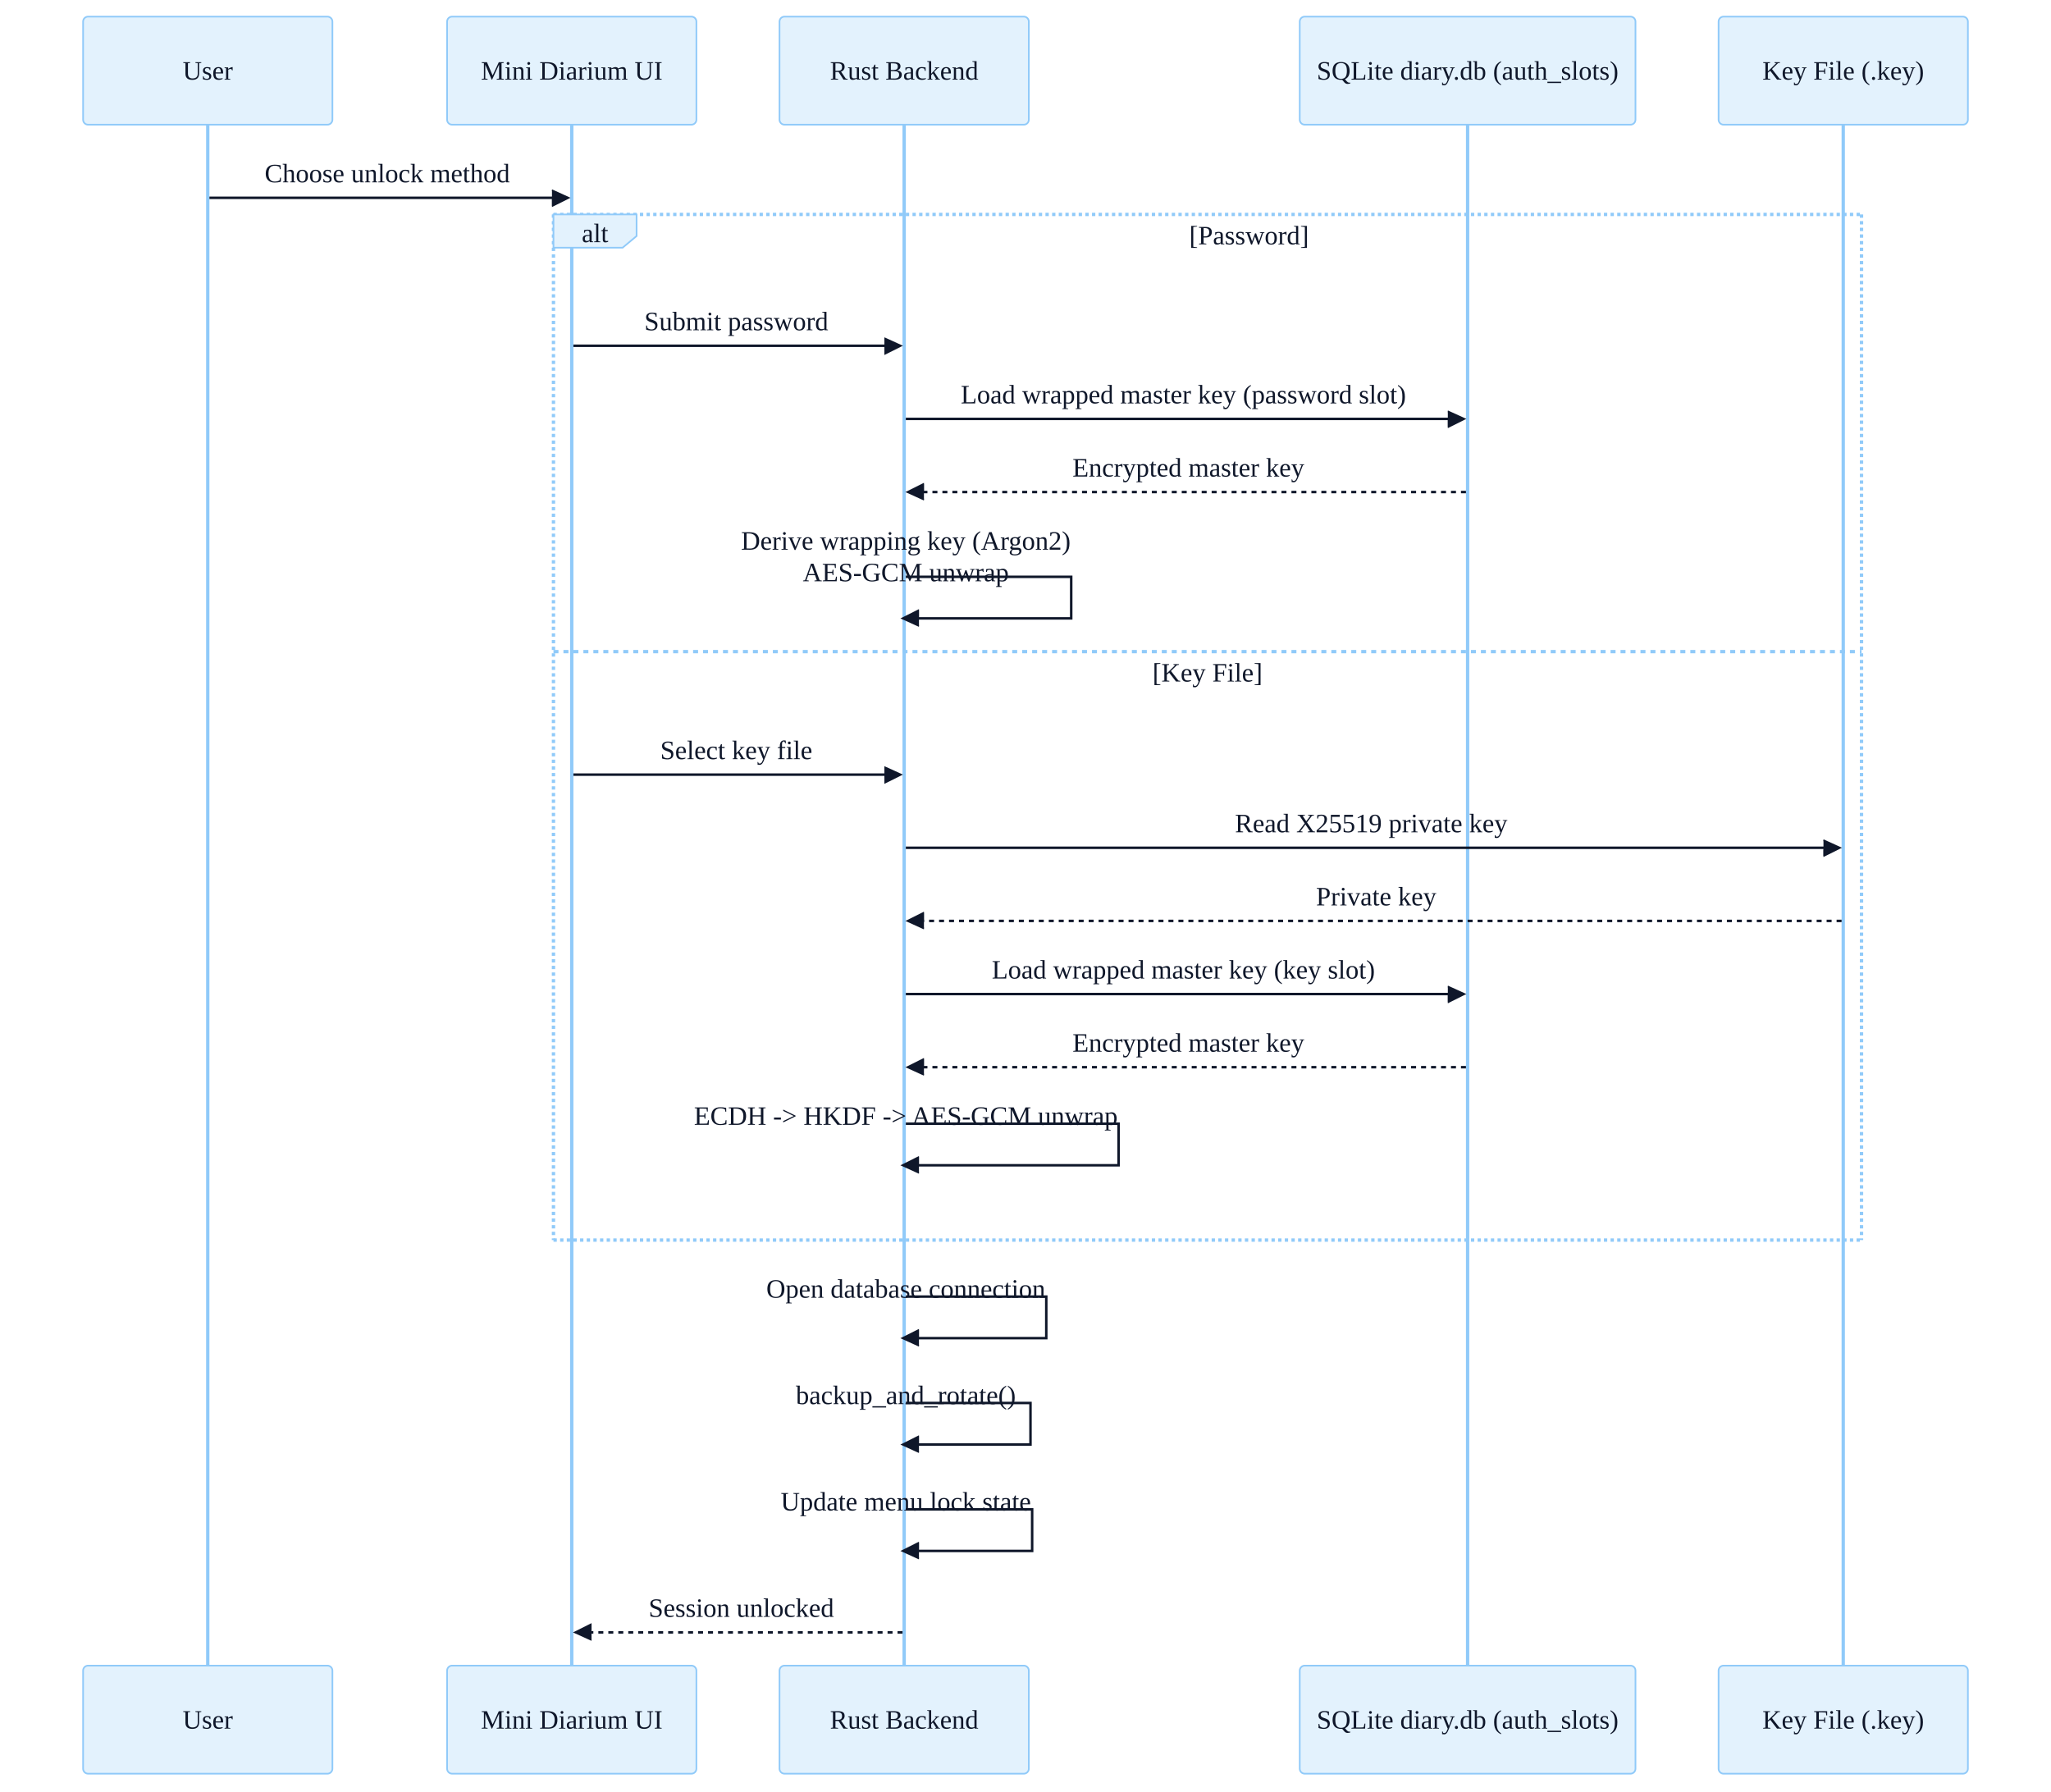
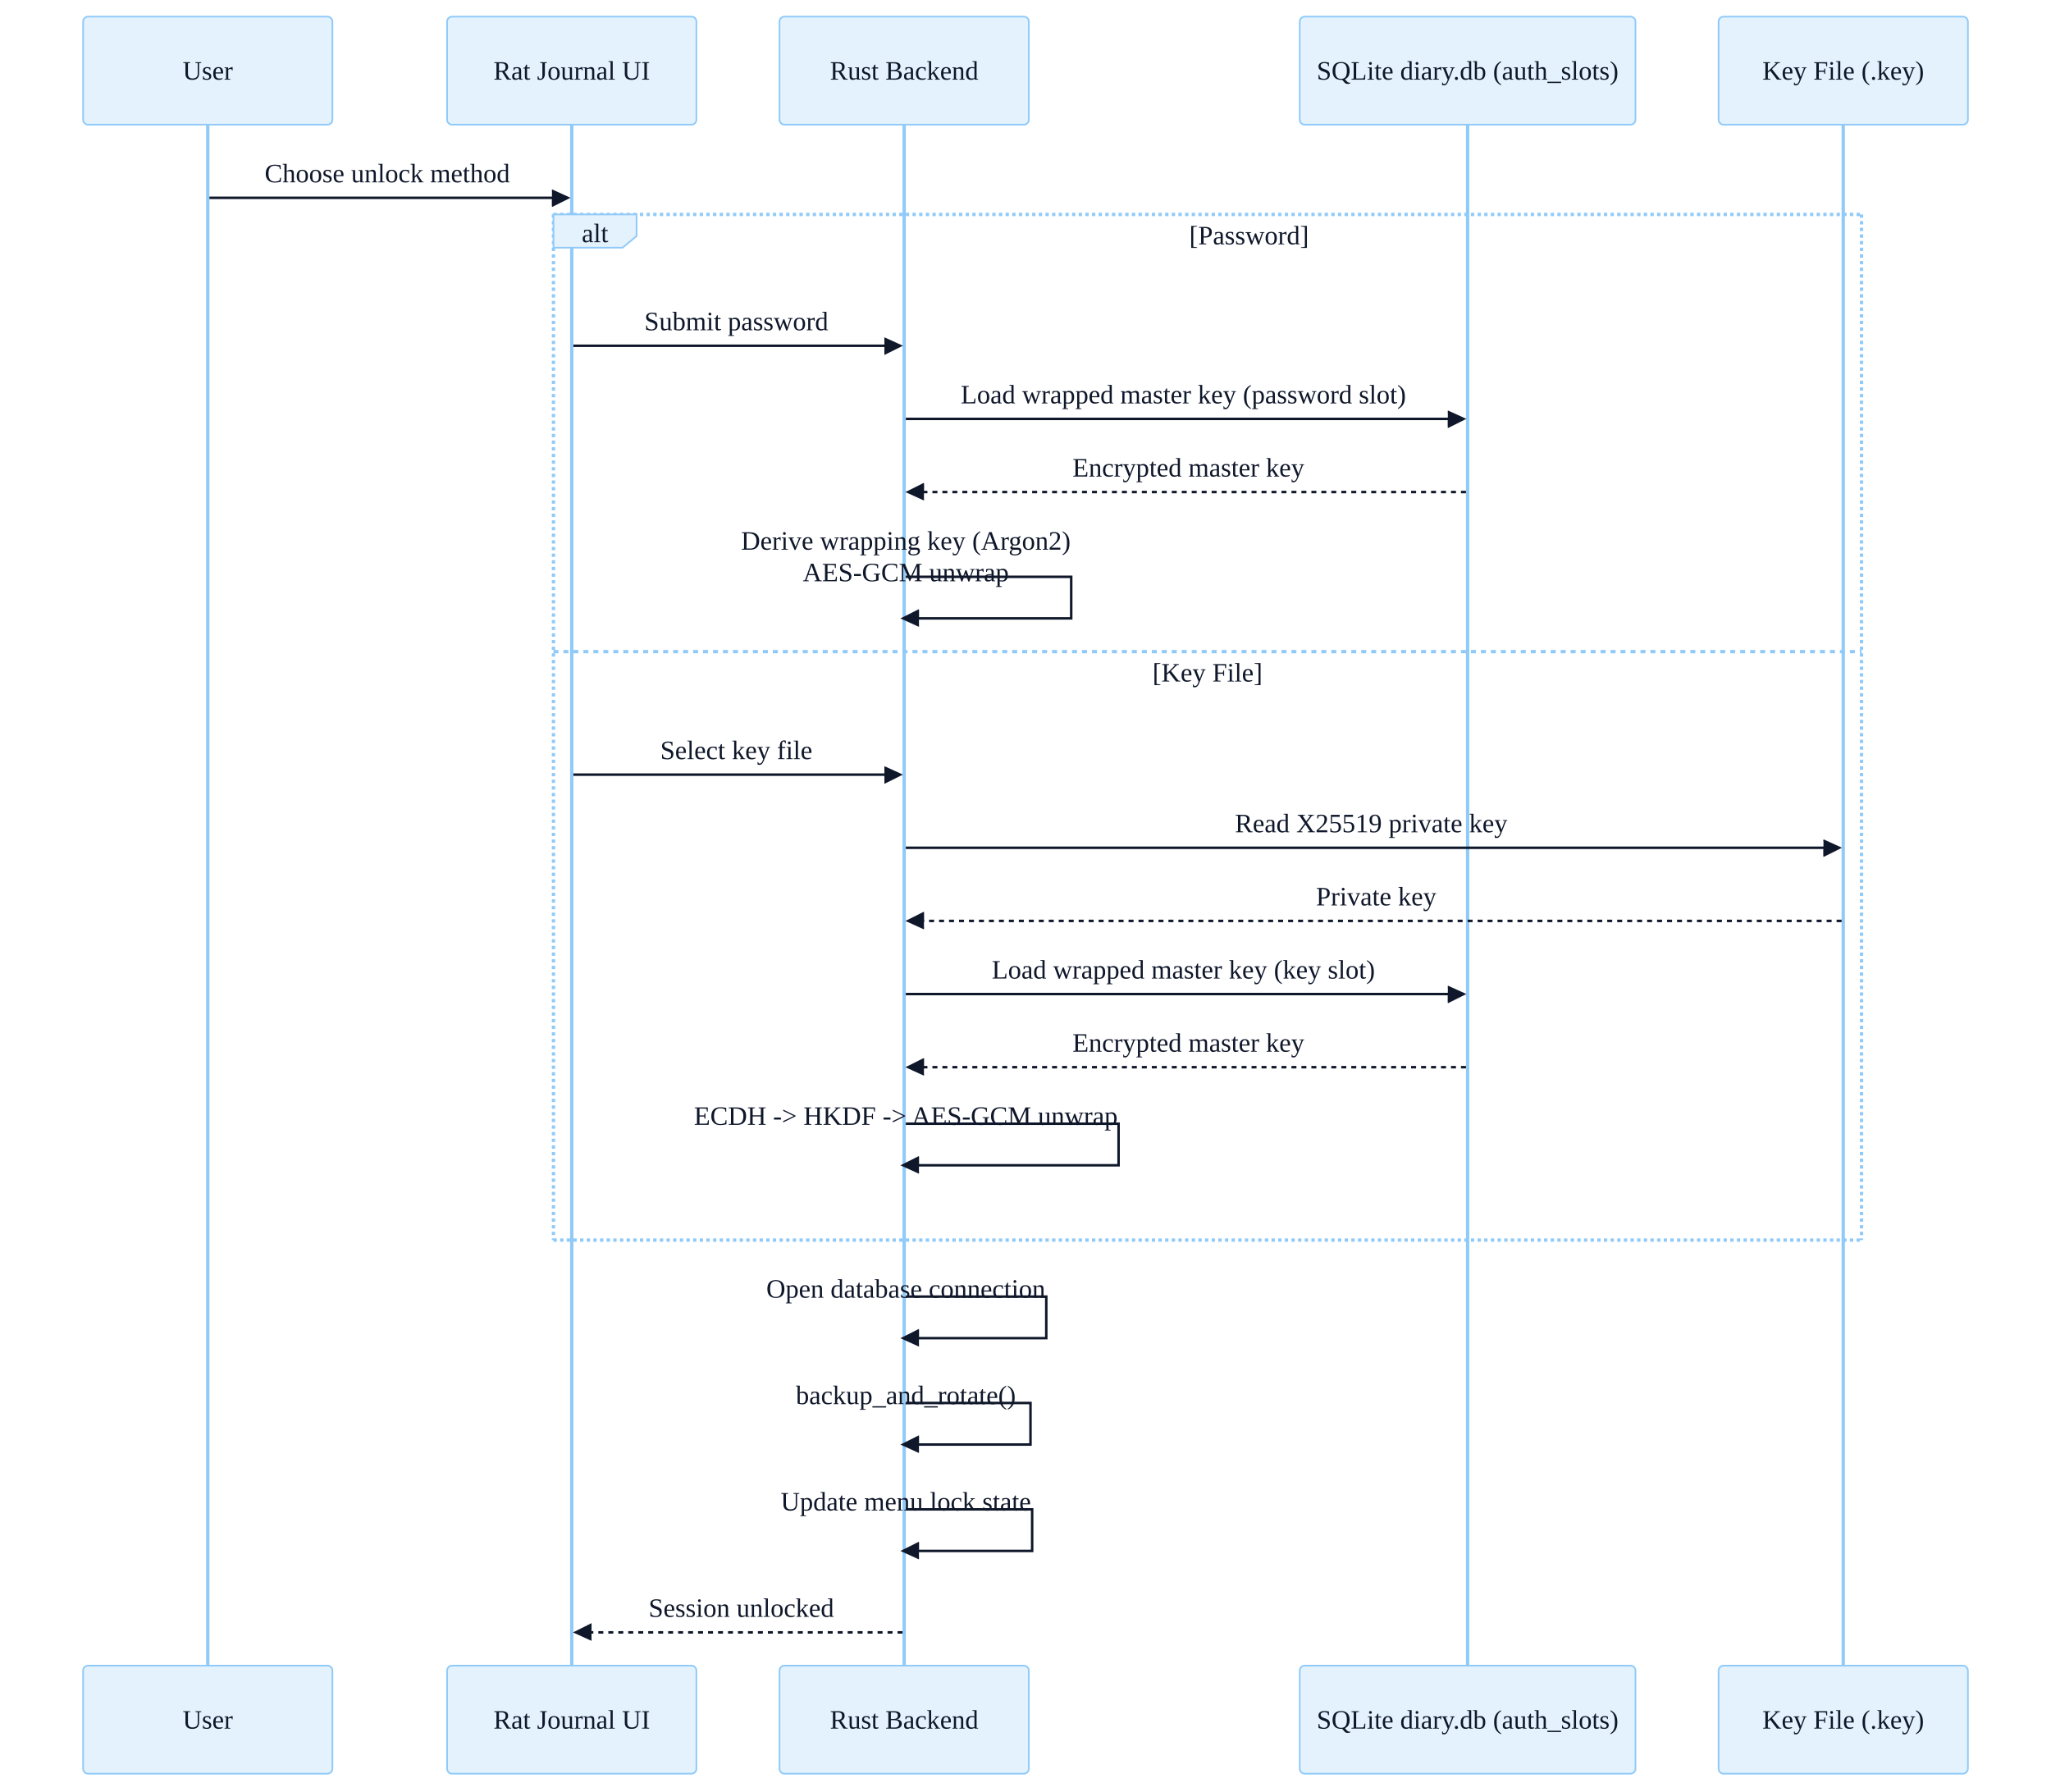
<svg xmlns="http://www.w3.org/2000/svg" id="my-svg" width="100%" style="max-width: 1234px; background-color: white;" viewBox="-50 -10 1234 1078" role="graphics-document document" aria-roledescription="sequence">
  <g>
    <rect x="984" y="992" fill="#eaeaea" stroke="#666" width="150" height="65" name="KF" rx="3" ry="3" class="actor actor-bottom" />
    <text x="1059" y="1024.5" dominant-baseline="central" alignment-baseline="central" class="actor actor-box" style="text-anchor: middle; font-size: 16px; font-weight: 400;">
      <tspan x="1059" dy="0">Key File (.key)</tspan>
    </text>
  </g>
  <g>
    <rect x="732" y="992" fill="#eaeaea" stroke="#666" width="202" height="65" name="DB" rx="3" ry="3" class="actor actor-bottom" />
    <text x="833" y="1024.5" dominant-baseline="central" alignment-baseline="central" class="actor actor-box" style="text-anchor: middle; font-size: 16px; font-weight: 400;">
      <tspan x="833" dy="0">SQLite diary.db (auth_slots)</tspan>
    </text>
  </g>
  <g>
    <rect x="419" y="992" fill="#eaeaea" stroke="#666" width="150" height="65" name="BE" rx="3" ry="3" class="actor actor-bottom" />
    <text x="494" y="1024.5" dominant-baseline="central" alignment-baseline="central" class="actor actor-box" style="text-anchor: middle; font-size: 16px; font-weight: 400;">
      <tspan x="494" dy="0">Rust Backend</tspan>
    </text>
  </g>
  <g>
    <rect x="219" y="992" fill="#eaeaea" stroke="#666" width="150" height="65" name="UI" rx="3" ry="3" class="actor actor-bottom" />
    <text x="294" y="1024.5" dominant-baseline="central" alignment-baseline="central" class="actor actor-box" style="text-anchor: middle; font-size: 16px; font-weight: 400;">
-       <tspan x="294" dy="0">Mini Diarium UI</tspan>
+       <tspan x="294" dy="0">Rat Journal UI</tspan>
    </text>
  </g>
  <g>
    <rect x="0" y="992" fill="#eaeaea" stroke="#666" width="150" height="65" name="U" rx="3" ry="3" class="actor actor-bottom" />
    <text x="75" y="1024.5" dominant-baseline="central" alignment-baseline="central" class="actor actor-box" style="text-anchor: middle; font-size: 16px; font-weight: 400;">
      <tspan x="75" dy="0">User</tspan>
    </text>
  </g>
  <g>
    <line id="actor4" x1="1059" y1="65" x2="1059" y2="992" class="actor-line 200" stroke-width="0.5px" stroke="#999" name="KF" data-et="life-line" data-id="KF" />
    <g id="root-4" data-et="participant" data-type="participant" data-id="KF">
      <rect x="984" y="0" fill="#eaeaea" stroke="#666" width="150" height="65" name="KF" rx="3" ry="3" class="actor actor-top" />
      <text x="1059" y="32.5" dominant-baseline="central" alignment-baseline="central" class="actor actor-box" style="text-anchor: middle; font-size: 16px; font-weight: 400;">
        <tspan x="1059" dy="0">Key File (.key)</tspan>
      </text>
    </g>
  </g>
  <g>
    <line id="actor3" x1="833" y1="65" x2="833" y2="992" class="actor-line 200" stroke-width="0.5px" stroke="#999" name="DB" data-et="life-line" data-id="DB" />
    <g id="root-3" data-et="participant" data-type="participant" data-id="DB">
      <rect x="732" y="0" fill="#eaeaea" stroke="#666" width="202" height="65" name="DB" rx="3" ry="3" class="actor actor-top" />
      <text x="833" y="32.5" dominant-baseline="central" alignment-baseline="central" class="actor actor-box" style="text-anchor: middle; font-size: 16px; font-weight: 400;">
        <tspan x="833" dy="0">SQLite diary.db (auth_slots)</tspan>
      </text>
    </g>
  </g>
  <g>
    <line id="actor2" x1="494" y1="65" x2="494" y2="992" class="actor-line 200" stroke-width="0.5px" stroke="#999" name="BE" data-et="life-line" data-id="BE" />
    <g id="root-2" data-et="participant" data-type="participant" data-id="BE">
      <rect x="419" y="0" fill="#eaeaea" stroke="#666" width="150" height="65" name="BE" rx="3" ry="3" class="actor actor-top" />
      <text x="494" y="32.5" dominant-baseline="central" alignment-baseline="central" class="actor actor-box" style="text-anchor: middle; font-size: 16px; font-weight: 400;">
        <tspan x="494" dy="0">Rust Backend</tspan>
      </text>
    </g>
  </g>
  <g>
    <line id="actor1" x1="294" y1="65" x2="294" y2="992" class="actor-line 200" stroke-width="0.5px" stroke="#999" name="UI" data-et="life-line" data-id="UI" />
    <g id="root-1" data-et="participant" data-type="participant" data-id="UI">
      <rect x="219" y="0" fill="#eaeaea" stroke="#666" width="150" height="65" name="UI" rx="3" ry="3" class="actor actor-top" />
      <text x="294" y="32.5" dominant-baseline="central" alignment-baseline="central" class="actor actor-box" style="text-anchor: middle; font-size: 16px; font-weight: 400;">
-         <tspan x="294" dy="0">Mini Diarium UI</tspan>
+         <tspan x="294" dy="0">Rat Journal UI</tspan>
      </text>
    </g>
  </g>
  <g>
    <line id="actor0" x1="75" y1="65" x2="75" y2="992" class="actor-line 200" stroke-width="0.5px" stroke="#999" name="U" data-et="life-line" data-id="U" />
    <g id="root-0" data-et="participant" data-type="participant" data-id="U">
      <rect x="0" y="0" fill="#eaeaea" stroke="#666" width="150" height="65" name="U" rx="3" ry="3" class="actor actor-top" />
      <text x="75" y="32.5" dominant-baseline="central" alignment-baseline="central" class="actor actor-box" style="text-anchor: middle; font-size: 16px; font-weight: 400;">
        <tspan x="75" dy="0">User</tspan>
      </text>
    </g>
  </g>
  <style>#my-svg{font-size:16px;fill:#0F172A;}@keyframes edge-animation-frame{from{stroke-dashoffset:0;}}@keyframes dash{to{stroke-dashoffset:0;}}#my-svg .edge-animation-slow{stroke-dasharray:9,5!important;stroke-dashoffset:900;animation:dash 50s linear infinite;stroke-linecap:round;}#my-svg .edge-animation-fast{stroke-dasharray:9,5!important;stroke-dashoffset:900;animation:dash 20s linear infinite;stroke-linecap:round;}#my-svg .error-icon{fill:hsl(25.385, 86.667%, 99.118%);}#my-svg .error-text{fill:rgb(0.3, 2.55, 4.2);stroke:rgb(0.3, 2.55, 4.2);}#my-svg .edge-thickness-normal{stroke-width:1px;}#my-svg .edge-thickness-thick{stroke-width:3.5px;}#my-svg .edge-pattern-solid{stroke-dasharray:0;}#my-svg .edge-thickness-invisible{stroke-width:0;fill:none;}#my-svg .edge-pattern-dashed{stroke-dasharray:3;}#my-svg .edge-pattern-dotted{stroke-dasharray:2;}#my-svg .marker{fill:#90A4AE;stroke:#90A4AE;}#my-svg .marker.cross{stroke:#90A4AE;}#my-svg svg{font-size:16px;}#my-svg p{margin:0;}#my-svg .actor{stroke:#90CAF9;fill:#E3F2FD;stroke-width:1;}#my-svg rect.actor.outer-path[data-look="neo"]{filter:drop-shadow( 1px 2px 2px rgba(185,185,185,1));}#my-svg rect.note[data-look="neo"]{stroke:hsl(52.683, 60%, 73.922%);fill:#fff5ad;filter:drop-shadow( 1px 2px 2px rgba(185,185,185,1));}#my-svg text.actor&gt;tspan{fill:#0F172A;stroke:none;}#my-svg .actor-line{stroke:#90CAF9;}#my-svg .innerArc{stroke-width:1.5;stroke-dasharray:none;}#my-svg .messageLine0{stroke-width:1.5;stroke-dasharray:none;stroke:#0F172A;}#my-svg .messageLine1{stroke-width:1.5;stroke-dasharray:2,2;stroke:#0F172A;}#my-svg [id$="-arrowhead"] path{fill:#0F172A;stroke:#0F172A;}#my-svg .sequenceNumber{fill:#6f5b51;}#my-svg [id$="-sequencenumber"]{fill:#0F172A;}#my-svg [id$="-crosshead"] path{fill:#0F172A;stroke:#0F172A;}#my-svg .messageText{fill:#0F172A;stroke:none;}#my-svg .labelBox{stroke:#90CAF9;fill:#E3F2FD;filter:none;}#my-svg .labelText,#my-svg .labelText&gt;tspan{fill:#0F172A;stroke:none;}#my-svg .loopText,#my-svg .loopText&gt;tspan{fill:#0F172A;stroke:none;}#my-svg .sectionTitle,#my-svg .sectionTitle&gt;tspan{fill:#0F172A;stroke:none;}#my-svg .loopLine{stroke-width:2px;stroke-dasharray:2,2;stroke:#90CAF9;fill:#90CAF9;}#my-svg .note{stroke:hsl(52.683, 60%, 73.922%);fill:#fff5ad;}#my-svg .noteText,#my-svg .noteText&gt;tspan{fill:#333;stroke:none;font-weight:normal;}#my-svg .activation0{fill:hsl(85.385, 86.667%, 94.118%);stroke:hsl(85.385, 86.667%, 84.118%);}#my-svg .activation1{fill:hsl(85.385, 86.667%, 94.118%);stroke:hsl(85.385, 86.667%, 84.118%);}#my-svg .activation2{fill:hsl(85.385, 86.667%, 94.118%);stroke:hsl(85.385, 86.667%, 84.118%);}#my-svg .actorPopupMenu{position:absolute;}#my-svg .actorPopupMenuPanel{position:absolute;fill:#E3F2FD;box-shadow:0px 8px 16px 0px rgba(0,0,0,0.2);filter:drop-shadow(3px 5px 2px rgb(0 0 0 / 0.4));}#my-svg .actor-man circle,#my-svg line{fill:#E3F2FD;stroke-width:2px;}#my-svg g rect.rect{filter:drop-shadow( 1px 2px 2px rgba(185,185,185,1));stroke:#90CAF9;}#my-svg .node .neo-node{stroke:#90CAF9;}#my-svg [data-look="neo"].node rect,#my-svg [data-look="neo"].cluster rect,#my-svg [data-look="neo"].node polygon{stroke:url(#my-svg-gradient);filter:drop-shadow( 1px 2px 2px rgba(185,185,185,1));}#my-svg [data-look="neo"].swimlane.cluster rect{filter:none;}#my-svg [data-look="neo"].node path{stroke:url(#my-svg-gradient);stroke-width:1px;}#my-svg [data-look="neo"].node .outer-path{filter:drop-shadow( 1px 2px 2px rgba(185,185,185,1));}#my-svg [data-look="neo"].node .neo-line path{stroke:#90CAF9;filter:none;}#my-svg [data-look="neo"].node circle{stroke:url(#my-svg-gradient);filter:drop-shadow( 1px 2px 2px rgba(185,185,185,1));}#my-svg [data-look="neo"].node circle .state-start{fill:#000000;}#my-svg [data-look="neo"].icon-shape .icon{fill:url(#my-svg-gradient);filter:drop-shadow( 1px 2px 2px rgba(185,185,185,1));}#my-svg [data-look="neo"].icon-shape .icon-neo path{stroke:url(#my-svg-gradient);filter:drop-shadow( 1px 2px 2px rgba(185,185,185,1));}#my-svg :root{--mermaid-font-family:"trebuchet ms",verdana,arial,sans-serif;}</style>
  <g />
  <defs>
    <symbol id="my-svg-computer" width="24" height="24">
      <path transform="scale(.5)" d="M2 2v13h20v-13h-20zm18 11h-16v-9h16v9zm-10.228 6l.466-1h3.524l.467 1h-4.457zm14.228 3h-24l2-6h2.104l-1.33 4h18.45l-1.297-4h2.073l2 6zm-5-10h-14v-7h14v7z" />
    </symbol>
  </defs>
  <defs>
    <symbol id="my-svg-database" fill-rule="evenodd" clip-rule="evenodd">
      <path transform="scale(.5)" d="M12.258.001l.256.004.255.005.253.008.251.01.249.012.247.015.246.016.242.019.241.02.239.023.236.024.233.027.231.028.229.031.225.032.223.034.22.036.217.038.214.04.211.041.208.043.205.045.201.046.198.048.194.05.191.051.187.053.183.054.18.056.175.057.172.059.168.06.163.061.16.063.155.064.15.066.074.033.073.033.071.034.07.034.069.035.068.035.067.035.066.035.064.036.064.036.062.036.06.036.06.037.058.037.058.037.055.038.055.038.053.038.052.038.051.039.05.039.048.039.047.039.045.04.044.04.043.04.041.04.04.041.039.041.037.041.036.041.034.041.033.042.032.042.03.042.029.042.027.042.026.043.024.043.023.043.021.043.02.043.018.044.017.043.015.044.013.044.012.044.011.045.009.044.007.045.006.045.004.045.002.045.001.045v17l-.001.045-.002.045-.004.045-.006.045-.007.045-.009.044-.011.045-.012.044-.013.044-.015.044-.017.043-.018.044-.02.043-.021.043-.023.043-.024.043-.026.043-.027.042-.029.042-.03.042-.032.042-.033.042-.034.041-.036.041-.037.041-.039.041-.04.041-.041.04-.043.04-.044.04-.045.04-.047.039-.048.039-.05.039-.051.039-.052.038-.053.038-.055.038-.055.038-.058.037-.058.037-.06.037-.06.036-.062.036-.064.036-.064.036-.066.035-.067.035-.068.035-.069.035-.07.034-.071.034-.073.033-.074.033-.15.066-.155.064-.16.063-.163.061-.168.06-.172.059-.175.057-.18.056-.183.054-.187.053-.191.051-.194.05-.198.048-.201.046-.205.045-.208.043-.211.041-.214.04-.217.038-.22.036-.223.034-.225.032-.229.031-.231.028-.233.027-.236.024-.239.023-.241.02-.242.019-.246.016-.247.015-.249.012-.251.01-.253.008-.255.005-.256.004-.258.001-.258-.001-.256-.004-.255-.005-.253-.008-.251-.01-.249-.012-.247-.015-.245-.016-.243-.019-.241-.02-.238-.023-.236-.024-.234-.027-.231-.028-.228-.031-.226-.032-.223-.034-.22-.036-.217-.038-.214-.04-.211-.041-.208-.043-.204-.045-.201-.046-.198-.048-.195-.05-.19-.051-.187-.053-.184-.054-.179-.056-.176-.057-.172-.059-.167-.06-.164-.061-.159-.063-.155-.064-.151-.066-.074-.033-.072-.033-.072-.034-.07-.034-.069-.035-.068-.035-.067-.035-.066-.035-.064-.036-.063-.036-.062-.036-.061-.036-.06-.037-.058-.037-.057-.037-.056-.038-.055-.038-.053-.038-.052-.038-.051-.039-.049-.039-.049-.039-.046-.039-.046-.04-.044-.04-.043-.04-.041-.04-.04-.041-.039-.041-.037-.041-.036-.041-.034-.041-.033-.042-.032-.042-.03-.042-.029-.042-.027-.042-.026-.043-.024-.043-.023-.043-.021-.043-.02-.043-.018-.044-.017-.043-.015-.044-.013-.044-.012-.044-.011-.045-.009-.044-.007-.045-.006-.045-.004-.045-.002-.045-.001-.045v-17l.001-.045.002-.045.004-.045.006-.045.007-.045.009-.044.011-.045.012-.044.013-.044.015-.044.017-.043.018-.044.02-.043.021-.043.023-.043.024-.043.026-.043.027-.042.029-.042.03-.042.032-.042.033-.042.034-.041.036-.041.037-.041.039-.041.04-.041.041-.04.043-.04.044-.04.046-.04.046-.039.049-.039.049-.039.051-.039.052-.038.053-.038.055-.038.056-.038.057-.037.058-.037.06-.037.061-.036.062-.036.063-.036.064-.036.066-.035.067-.035.068-.035.069-.035.07-.034.072-.034.072-.033.074-.033.151-.066.155-.064.159-.063.164-.061.167-.06.172-.059.176-.057.179-.056.184-.054.187-.053.19-.051.195-.05.198-.048.201-.046.204-.045.208-.043.211-.041.214-.04.217-.038.22-.036.223-.034.226-.032.228-.031.231-.028.234-.027.236-.024.238-.023.241-.02.243-.019.245-.016.247-.015.249-.012.251-.01.253-.008.255-.005.256-.004.258-.001.258.001zm-9.258 20.499v.01l.001.021.003.021.004.022.005.021.006.022.007.022.009.023.01.022.011.023.012.023.013.023.015.023.016.024.017.023.018.024.019.024.021.024.022.025.023.024.024.025.052.049.056.05.061.051.066.051.07.051.075.051.079.052.084.052.088.052.092.052.097.052.102.051.105.052.11.052.114.051.119.051.123.051.127.05.131.05.135.05.139.048.144.049.147.047.152.047.155.047.16.045.163.045.167.043.171.043.176.041.178.041.183.039.187.039.19.037.194.035.197.035.202.033.204.031.209.03.212.029.216.027.219.025.222.024.226.021.23.02.233.018.236.016.24.015.243.012.246.01.249.008.253.005.256.004.259.001.26-.001.257-.004.254-.005.25-.008.247-.011.244-.012.241-.014.237-.016.233-.018.231-.021.226-.021.224-.024.22-.026.216-.027.212-.028.21-.031.205-.031.202-.034.198-.034.194-.036.191-.037.187-.039.183-.04.179-.04.175-.042.172-.043.168-.044.163-.045.16-.046.155-.046.152-.047.148-.048.143-.049.139-.049.136-.05.131-.05.126-.05.123-.051.118-.052.114-.051.11-.052.106-.052.101-.052.096-.052.092-.052.088-.053.083-.051.079-.052.074-.052.07-.051.065-.051.06-.051.056-.05.051-.05.023-.024.023-.025.021-.024.02-.024.019-.024.018-.024.017-.024.015-.023.014-.024.013-.023.012-.023.01-.023.01-.022.008-.022.006-.022.006-.022.004-.022.004-.021.001-.021.001-.021v-4.127l-.077.055-.08.053-.083.054-.085.053-.087.052-.09.052-.093.051-.095.05-.097.05-.1.049-.102.049-.105.048-.106.047-.109.047-.111.046-.114.045-.115.045-.118.044-.12.043-.122.042-.124.042-.126.041-.128.04-.13.04-.132.038-.134.038-.135.037-.138.037-.139.035-.142.035-.143.034-.144.033-.147.032-.148.031-.15.03-.151.03-.153.029-.154.027-.156.027-.158.026-.159.025-.161.024-.162.023-.163.022-.165.021-.166.02-.167.019-.169.018-.169.017-.171.016-.173.015-.173.014-.175.013-.175.012-.177.011-.178.01-.179.008-.179.008-.181.006-.182.005-.182.004-.184.003-.184.002h-.37l-.184-.002-.184-.003-.182-.004-.182-.005-.181-.006-.179-.008-.179-.008-.178-.01-.176-.011-.176-.012-.175-.013-.173-.014-.172-.015-.171-.016-.17-.017-.169-.018-.167-.019-.166-.02-.165-.021-.163-.022-.162-.023-.161-.024-.159-.025-.157-.026-.156-.027-.155-.027-.153-.029-.151-.03-.15-.03-.148-.031-.146-.032-.145-.033-.143-.034-.141-.035-.14-.035-.137-.037-.136-.037-.134-.038-.132-.038-.13-.04-.128-.04-.126-.041-.124-.042-.122-.042-.12-.044-.117-.043-.116-.045-.113-.045-.112-.046-.109-.047-.106-.047-.105-.048-.102-.049-.1-.049-.097-.05-.095-.05-.093-.052-.09-.051-.087-.052-.085-.053-.083-.054-.08-.054-.077-.054v4.127zm0-5.654v.011l.001.021.003.021.004.021.005.022.006.022.007.022.009.022.01.022.011.023.012.023.013.023.015.024.016.023.017.024.018.024.019.024.021.024.022.024.023.025.024.024.052.05.056.05.061.05.066.051.07.051.075.052.079.051.084.052.088.052.092.052.097.052.102.052.105.052.11.051.114.051.119.052.123.05.127.051.131.05.135.049.139.049.144.048.147.048.152.047.155.046.16.045.163.045.167.044.171.042.176.042.178.04.183.04.187.038.19.037.194.036.197.034.202.033.204.032.209.03.212.028.216.027.219.025.222.024.226.022.23.02.233.018.236.016.24.014.243.012.246.01.249.008.253.006.256.003.259.001.26-.001.257-.003.254-.006.25-.008.247-.01.244-.012.241-.015.237-.016.233-.018.231-.02.226-.022.224-.024.22-.025.216-.027.212-.029.21-.03.205-.032.202-.033.198-.035.194-.036.191-.037.187-.039.183-.039.179-.041.175-.042.172-.043.168-.044.163-.045.16-.045.155-.047.152-.047.148-.048.143-.048.139-.05.136-.049.131-.05.126-.051.123-.051.118-.051.114-.052.11-.052.106-.052.101-.052.096-.052.092-.052.088-.052.083-.052.079-.052.074-.051.07-.052.065-.051.06-.05.056-.051.051-.049.023-.025.023-.024.021-.025.02-.024.019-.024.018-.024.017-.024.015-.023.014-.023.013-.024.012-.022.01-.023.01-.023.008-.022.006-.022.006-.022.004-.021.004-.022.001-.021.001-.021v-4.139l-.077.054-.08.054-.083.054-.085.052-.087.053-.09.051-.093.051-.095.051-.097.05-.1.049-.102.049-.105.048-.106.047-.109.047-.111.046-.114.045-.115.044-.118.044-.12.044-.122.042-.124.042-.126.041-.128.04-.13.039-.132.039-.134.038-.135.037-.138.036-.139.036-.142.035-.143.033-.144.033-.147.033-.148.031-.15.03-.151.03-.153.028-.154.028-.156.027-.158.026-.159.025-.161.024-.162.023-.163.022-.165.021-.166.02-.167.019-.169.018-.169.017-.171.016-.173.015-.173.014-.175.013-.175.012-.177.011-.178.009-.179.009-.179.007-.181.007-.182.005-.182.004-.184.003-.184.002h-.37l-.184-.002-.184-.003-.182-.004-.182-.005-.181-.007-.179-.007-.179-.009-.178-.009-.176-.011-.176-.012-.175-.013-.173-.014-.172-.015-.171-.016-.17-.017-.169-.018-.167-.019-.166-.02-.165-.021-.163-.022-.162-.023-.161-.024-.159-.025-.157-.026-.156-.027-.155-.028-.153-.028-.151-.03-.15-.03-.148-.031-.146-.033-.145-.033-.143-.033-.141-.035-.14-.036-.137-.036-.136-.037-.134-.038-.132-.039-.13-.039-.128-.04-.126-.041-.124-.042-.122-.043-.12-.043-.117-.044-.116-.044-.113-.046-.112-.046-.109-.046-.106-.047-.105-.048-.102-.049-.1-.049-.097-.05-.095-.051-.093-.051-.09-.051-.087-.053-.085-.052-.083-.054-.08-.054-.077-.054v4.139zm0-5.666v.011l.001.02.003.022.004.021.005.022.006.021.007.022.009.023.01.022.011.023.012.023.013.023.015.023.016.024.017.024.018.023.019.024.021.025.022.024.023.024.024.025.052.05.056.05.061.05.066.051.07.051.075.052.079.051.084.052.088.052.092.052.097.052.102.052.105.051.11.052.114.051.119.051.123.051.127.05.131.05.135.05.139.049.144.048.147.048.152.047.155.046.16.045.163.045.167.043.171.043.176.042.178.04.183.04.187.038.19.037.194.036.197.034.202.033.204.032.209.03.212.028.216.027.219.025.222.024.226.021.23.02.233.018.236.017.24.014.243.012.246.01.249.008.253.006.256.003.259.001.26-.001.257-.003.254-.006.25-.008.247-.01.244-.013.241-.014.237-.016.233-.018.231-.02.226-.022.224-.024.22-.025.216-.027.212-.029.21-.03.205-.032.202-.033.198-.035.194-.036.191-.037.187-.039.183-.039.179-.041.175-.042.172-.043.168-.044.163-.045.16-.045.155-.047.152-.047.148-.048.143-.049.139-.049.136-.049.131-.051.126-.05.123-.051.118-.052.114-.051.11-.052.106-.052.101-.052.096-.052.092-.052.088-.052.083-.052.079-.052.074-.052.07-.051.065-.051.06-.051.056-.05.051-.049.023-.025.023-.025.021-.024.02-.024.019-.024.018-.024.017-.024.015-.023.014-.024.013-.023.012-.023.01-.022.01-.023.008-.022.006-.022.006-.022.004-.022.004-.021.001-.021.001-.021v-4.153l-.077.054-.08.054-.083.053-.085.053-.087.053-.09.051-.093.051-.095.051-.097.05-.1.049-.102.048-.105.048-.106.048-.109.046-.111.046-.114.046-.115.044-.118.044-.12.043-.122.043-.124.042-.126.041-.128.04-.13.039-.132.039-.134.038-.135.037-.138.036-.139.036-.142.034-.143.034-.144.033-.147.032-.148.032-.15.03-.151.03-.153.028-.154.028-.156.027-.158.026-.159.024-.161.024-.162.023-.163.023-.165.021-.166.02-.167.019-.169.018-.169.017-.171.016-.173.015-.173.014-.175.013-.175.012-.177.01-.178.01-.179.009-.179.007-.181.006-.182.006-.182.004-.184.003-.184.001-.185.001-.185-.001-.184-.001-.184-.003-.182-.004-.182-.006-.181-.006-.179-.007-.179-.009-.178-.01-.176-.01-.176-.012-.175-.013-.173-.014-.172-.015-.171-.016-.17-.017-.169-.018-.167-.019-.166-.02-.165-.021-.163-.023-.162-.023-.161-.024-.159-.024-.157-.026-.156-.027-.155-.028-.153-.028-.151-.03-.15-.03-.148-.032-.146-.032-.145-.033-.143-.034-.141-.034-.14-.036-.137-.036-.136-.037-.134-.038-.132-.039-.13-.039-.128-.041-.126-.041-.124-.041-.122-.043-.12-.043-.117-.044-.116-.044-.113-.046-.112-.046-.109-.046-.106-.048-.105-.048-.102-.048-.1-.05-.097-.049-.095-.051-.093-.051-.09-.052-.087-.052-.085-.053-.083-.053-.08-.054-.077-.054v4.153zm8.74-8.179l-.257.004-.254.005-.25.008-.247.011-.244.012-.241.014-.237.016-.233.018-.231.021-.226.022-.224.023-.22.026-.216.027-.212.028-.21.031-.205.032-.202.033-.198.034-.194.036-.191.038-.187.038-.183.04-.179.041-.175.042-.172.043-.168.043-.163.045-.16.046-.155.046-.152.048-.148.048-.143.048-.139.049-.136.05-.131.05-.126.051-.123.051-.118.051-.114.052-.11.052-.106.052-.101.052-.096.052-.092.052-.088.052-.083.052-.079.052-.074.051-.07.052-.065.051-.06.05-.056.05-.051.05-.023.025-.023.024-.021.024-.02.025-.019.024-.018.024-.017.023-.015.024-.014.023-.013.023-.012.023-.01.023-.01.022-.008.022-.006.023-.006.021-.004.022-.004.021-.001.021-.001.021.001.021.001.021.004.021.004.022.006.021.006.023.008.022.01.022.01.023.012.023.013.023.014.023.015.024.017.023.018.024.019.024.02.025.021.024.023.024.023.025.051.05.056.05.06.05.065.051.07.052.074.051.079.052.083.052.088.052.092.052.096.052.101.052.106.052.11.052.114.052.118.051.123.051.126.051.131.05.136.05.139.049.143.048.148.048.152.048.155.046.16.046.163.045.168.043.172.043.175.042.179.041.183.04.187.038.191.038.194.036.198.034.202.033.205.032.21.031.212.028.216.027.22.026.224.023.226.022.231.021.233.018.237.016.241.014.244.012.247.011.25.008.254.005.257.004.26.001.26-.001.257-.004.254-.005.25-.008.247-.011.244-.012.241-.014.237-.016.233-.018.231-.021.226-.022.224-.023.22-.026.216-.027.212-.028.21-.031.205-.032.202-.033.198-.034.194-.036.191-.038.187-.038.183-.04.179-.041.175-.042.172-.043.168-.043.163-.045.16-.046.155-.046.152-.048.148-.048.143-.048.139-.049.136-.05.131-.05.126-.051.123-.051.118-.051.114-.052.11-.052.106-.052.101-.052.096-.052.092-.052.088-.052.083-.052.079-.052.074-.051.07-.052.065-.051.06-.05.056-.05.051-.05.023-.025.023-.024.021-.024.02-.025.019-.024.018-.024.017-.023.015-.024.014-.023.013-.023.012-.023.01-.023.01-.022.008-.022.006-.023.006-.021.004-.022.004-.021.001-.021.001-.021-.001-.021-.001-.021-.004-.021-.004-.022-.006-.021-.006-.023-.008-.022-.01-.022-.01-.023-.012-.023-.013-.023-.014-.023-.015-.024-.017-.023-.018-.024-.019-.024-.02-.025-.021-.024-.023-.024-.023-.025-.051-.05-.056-.05-.06-.05-.065-.051-.07-.052-.074-.051-.079-.052-.083-.052-.088-.052-.092-.052-.096-.052-.101-.052-.106-.052-.11-.052-.114-.052-.118-.051-.123-.051-.126-.051-.131-.05-.136-.05-.139-.049-.143-.048-.148-.048-.152-.048-.155-.046-.16-.046-.163-.045-.168-.043-.172-.043-.175-.042-.179-.041-.183-.04-.187-.038-.191-.038-.194-.036-.198-.034-.202-.033-.205-.032-.21-.031-.212-.028-.216-.027-.22-.026-.224-.023-.226-.022-.231-.021-.233-.018-.237-.016-.241-.014-.244-.012-.247-.011-.25-.008-.254-.005-.257-.004-.26-.001-.26.001z" />
    </symbol>
  </defs>
  <defs>
    <symbol id="my-svg-clock" width="24" height="24">
      <path transform="scale(.5)" d="M12 2c5.514 0 10 4.486 10 10s-4.486 10-10 10-10-4.486-10-10 4.486-10 10-10zm0-2c-6.627 0-12 5.373-12 12s5.373 12 12 12 12-5.373 12-12-5.373-12-12-12zm5.848 12.459c.202.038.202.333.001.372-1.907.361-6.045 1.111-6.547 1.111-.719 0-1.301-.582-1.301-1.301 0-.512.77-5.447 1.125-7.445.034-.192.312-.181.343.014l.985 6.238 5.394 1.011z" />
    </symbol>
  </defs>
  <defs>
    <marker id="my-svg-arrowhead" refX="7.9" refY="5" markerUnits="userSpaceOnUse" markerWidth="12" markerHeight="12" orient="auto-start-reverse">
      <path d="M -1 0 L 10 5 L 0 10 z" />
    </marker>
  </defs>
  <defs>
    <marker id="my-svg-crosshead" markerWidth="15" markerHeight="8" orient="auto" refX="4" refY="4.5">
      <path fill="none" stroke="#000000" stroke-width="1pt" d="M 1,2 L 6,7 M 6,2 L 1,7" style="stroke-dasharray: 0, 0;" />
    </marker>
  </defs>
  <defs>
    <marker id="my-svg-filled-head" refX="15.5" refY="7" markerWidth="20" markerHeight="28" orient="auto">
      <path d="M 18,7 L9,13 L14,7 L9,1 Z" />
    </marker>
  </defs>
  <defs>
    <marker id="my-svg-sequencenumber" refX="15" refY="15" markerWidth="60" markerHeight="40" orient="auto">
      <circle cx="15" cy="15" r="6" />
    </marker>
  </defs>
  <defs>
    <marker id="my-svg-solidTopArrowHead" refX="7.9" refY="7.25" markerUnits="userSpaceOnUse" markerWidth="12" markerHeight="12" orient="auto-start-reverse">
      <path d="M 0 0 L 10 8 L 0 8 z" />
    </marker>
  </defs>
  <defs>
    <marker id="my-svg-solidBottomArrowHead" refX="7.9" refY="0.75" markerUnits="userSpaceOnUse" markerWidth="12" markerHeight="12" orient="auto-start-reverse">
      <path d="M 0 0 L 10 0 L 0 8 z" />
    </marker>
  </defs>
  <defs>
    <marker id="my-svg-stickTopArrowHead" refX="7.5" refY="7" markerUnits="userSpaceOnUse" markerWidth="12" markerHeight="12" orient="auto-start-reverse">
      <path d="M 0 0 L 7 7" stroke="black" stroke-width="1.5" fill="none" />
    </marker>
  </defs>
  <defs>
    <marker id="my-svg-stickBottomArrowHead" refX="7.5" refY="0" markerUnits="userSpaceOnUse" markerWidth="12" markerHeight="12" orient="auto-start-reverse">
      <path d="M 0 7 L 7 0" stroke="black" stroke-width="1.5" fill="none" />
    </marker>
  </defs>
  <g data-et="control-structure" data-id="i13">
    <line x1="283" y1="119" x2="1070" y2="119" class="loopLine" />
    <line x1="1070" y1="119" x2="1070" y2="736" class="loopLine" />
    <line x1="283" y1="736" x2="1070" y2="736" class="loopLine" />
    <line x1="283" y1="119" x2="283" y2="736" class="loopLine" />
    <line x1="283" y1="382" x2="1070" y2="382" class="loopLine" style="stroke-dasharray: 3, 3;" />
    <polygon points="283,119 333,119 333,132 324.6,139 283,139" class="labelBox" />
    <text x="308" y="132" text-anchor="middle" dominant-baseline="middle" alignment-baseline="middle" class="labelText" style="font-size: 16px; font-weight: 400;">alt</text>
    <text x="701.5" y="137" text-anchor="middle" class="loopText" style="font-size: 16px; font-weight: 400;">
      <tspan x="701.5">[Password]</tspan>
    </text>
    <text x="676.5" y="400" text-anchor="middle" class="sectionTitle" style="font-size: 16px; font-weight: 400;">[Key File]</text>
  </g>
  <text x="183" y="80" text-anchor="middle" dominant-baseline="middle" alignment-baseline="middle" class="messageText" dy="1em" style="font-size: 16px; font-weight: 400;">Choose unlock method</text>
  <line x1="76" y1="109" x2="290" y2="109" class="messageLine0" data-et="message" data-id="i0" data-from="U" data-to="UI" stroke-width="2" stroke="none" marker-end="url(#my-svg-arrowhead)" style="fill: none;" />
  <text x="393" y="169" text-anchor="middle" dominant-baseline="middle" alignment-baseline="middle" class="messageText" dy="1em" style="font-size: 16px; font-weight: 400;">Submit password</text>
  <line x1="295" y1="198" x2="490" y2="198" class="messageLine0" data-et="message" data-id="i2" data-from="UI" data-to="BE" stroke-width="2" stroke="none" marker-end="url(#my-svg-arrowhead)" style="fill: none;" />
  <text x="662" y="213" text-anchor="middle" dominant-baseline="middle" alignment-baseline="middle" class="messageText" dy="1em" style="font-size: 16px; font-weight: 400;">Load wrapped master key (password slot)</text>
  <line x1="495" y1="242" x2="829" y2="242" class="messageLine0" data-et="message" data-id="i3" data-from="BE" data-to="DB" stroke-width="2" stroke="none" marker-end="url(#my-svg-arrowhead)" style="fill: none;" />
  <text x="665" y="257" text-anchor="middle" dominant-baseline="middle" alignment-baseline="middle" class="messageText" dy="1em" style="font-size: 16px; font-weight: 400;">Encrypted master key</text>
  <line x1="832" y1="286" x2="498" y2="286" class="messageLine1" data-et="message" data-id="i4" data-from="DB" data-to="BE" stroke-width="2" stroke="none" marker-end="url(#my-svg-arrowhead)" style="stroke-dasharray: 3, 3; fill: none;" />
  <text x="495" y="301" text-anchor="middle" dominant-baseline="middle" alignment-baseline="middle" class="messageText" dy="1em" style="font-size: 16px; font-weight: 400;">Derive wrapping key (Argon2)</text>
  <text x="495" y="320" text-anchor="middle" dominant-baseline="middle" alignment-baseline="middle" class="messageText" dy="1em" style="font-size: 16px; font-weight: 400;">AES-GCM unwrap</text>
  <path d="M  495,337 H 594.5 V 362 H 495" class="messageLine0" data-et="message" data-id="i5" data-from="BE" data-to="BE" stroke-width="2" stroke="none" marker-end="url(#my-svg-arrowhead)" style="fill: none;" />
  <text x="393" y="427" text-anchor="middle" dominant-baseline="middle" alignment-baseline="middle" class="messageText" dy="1em" style="font-size: 16px; font-weight: 400;">Select key file</text>
  <line x1="295" y1="456" x2="490" y2="456" class="messageLine0" data-et="message" data-id="i7" data-from="UI" data-to="BE" stroke-width="2" stroke="none" marker-end="url(#my-svg-arrowhead)" style="fill: none;" />
  <text x="775" y="471" text-anchor="middle" dominant-baseline="middle" alignment-baseline="middle" class="messageText" dy="1em" style="font-size: 16px; font-weight: 400;">Read X25519 private key</text>
  <line x1="495" y1="500" x2="1055" y2="500" class="messageLine0" data-et="message" data-id="i8" data-from="BE" data-to="KF" stroke-width="2" stroke="none" marker-end="url(#my-svg-arrowhead)" style="fill: none;" />
  <text x="778" y="515" text-anchor="middle" dominant-baseline="middle" alignment-baseline="middle" class="messageText" dy="1em" style="font-size: 16px; font-weight: 400;">Private key</text>
  <line x1="1058" y1="544" x2="498" y2="544" class="messageLine1" data-et="message" data-id="i9" data-from="KF" data-to="BE" stroke-width="2" stroke="none" marker-end="url(#my-svg-arrowhead)" style="stroke-dasharray: 3, 3; fill: none;" />
  <text x="662" y="559" text-anchor="middle" dominant-baseline="middle" alignment-baseline="middle" class="messageText" dy="1em" style="font-size: 16px; font-weight: 400;">Load wrapped master key (key slot)</text>
  <line x1="495" y1="588" x2="829" y2="588" class="messageLine0" data-et="message" data-id="i10" data-from="BE" data-to="DB" stroke-width="2" stroke="none" marker-end="url(#my-svg-arrowhead)" style="fill: none;" />
  <text x="665" y="603" text-anchor="middle" dominant-baseline="middle" alignment-baseline="middle" class="messageText" dy="1em" style="font-size: 16px; font-weight: 400;">Encrypted master key</text>
  <line x1="832" y1="632" x2="498" y2="632" class="messageLine1" data-et="message" data-id="i11" data-from="DB" data-to="BE" stroke-width="2" stroke="none" marker-end="url(#my-svg-arrowhead)" style="stroke-dasharray: 3, 3; fill: none;" />
  <text x="495" y="647" text-anchor="middle" dominant-baseline="middle" alignment-baseline="middle" class="messageText" dy="1em" style="font-size: 16px; font-weight: 400;">ECDH -&gt; HKDF -&gt; AES-GCM unwrap</text>
  <path d="M  495,666 H 623 V 691 H 495" class="messageLine0" data-et="message" data-id="i12" data-from="BE" data-to="BE" stroke-width="2" stroke="none" marker-end="url(#my-svg-arrowhead)" style="fill: none;" />
  <text x="495" y="751" text-anchor="middle" dominant-baseline="middle" alignment-baseline="middle" class="messageText" dy="1em" style="font-size: 16px; font-weight: 400;">Open database connection</text>
  <path d="M  495,770 H 579.5 V 795 H 495" class="messageLine0" data-et="message" data-id="i14" data-from="BE" data-to="BE" stroke-width="2" stroke="none" marker-end="url(#my-svg-arrowhead)" style="fill: none;" />
  <text x="495" y="815" text-anchor="middle" dominant-baseline="middle" alignment-baseline="middle" class="messageText" dy="1em" style="font-size: 16px; font-weight: 400;">backup_and_rotate()</text>
  <path d="M  495,834 H 570 V 859 H 495" class="messageLine0" data-et="message" data-id="i15" data-from="BE" data-to="BE" stroke-width="2" stroke="none" marker-end="url(#my-svg-arrowhead)" style="fill: none;" />
  <text x="495" y="879" text-anchor="middle" dominant-baseline="middle" alignment-baseline="middle" class="messageText" dy="1em" style="font-size: 16px; font-weight: 400;">Update menu lock state</text>
  <path d="M  495,898 H 571 V 923 H 495" class="messageLine0" data-et="message" data-id="i16" data-from="BE" data-to="BE" stroke-width="2" stroke="none" marker-end="url(#my-svg-arrowhead)" style="fill: none;" />
  <text x="396" y="943" text-anchor="middle" dominant-baseline="middle" alignment-baseline="middle" class="messageText" dy="1em" style="font-size: 16px; font-weight: 400;">Session unlocked</text>
  <line x1="493" y1="972" x2="298" y2="972" class="messageLine1" data-et="message" data-id="i17" data-from="BE" data-to="UI" stroke-width="2" stroke="none" marker-end="url(#my-svg-arrowhead)" style="stroke-dasharray: 3, 3; fill: none;" />
</svg>
